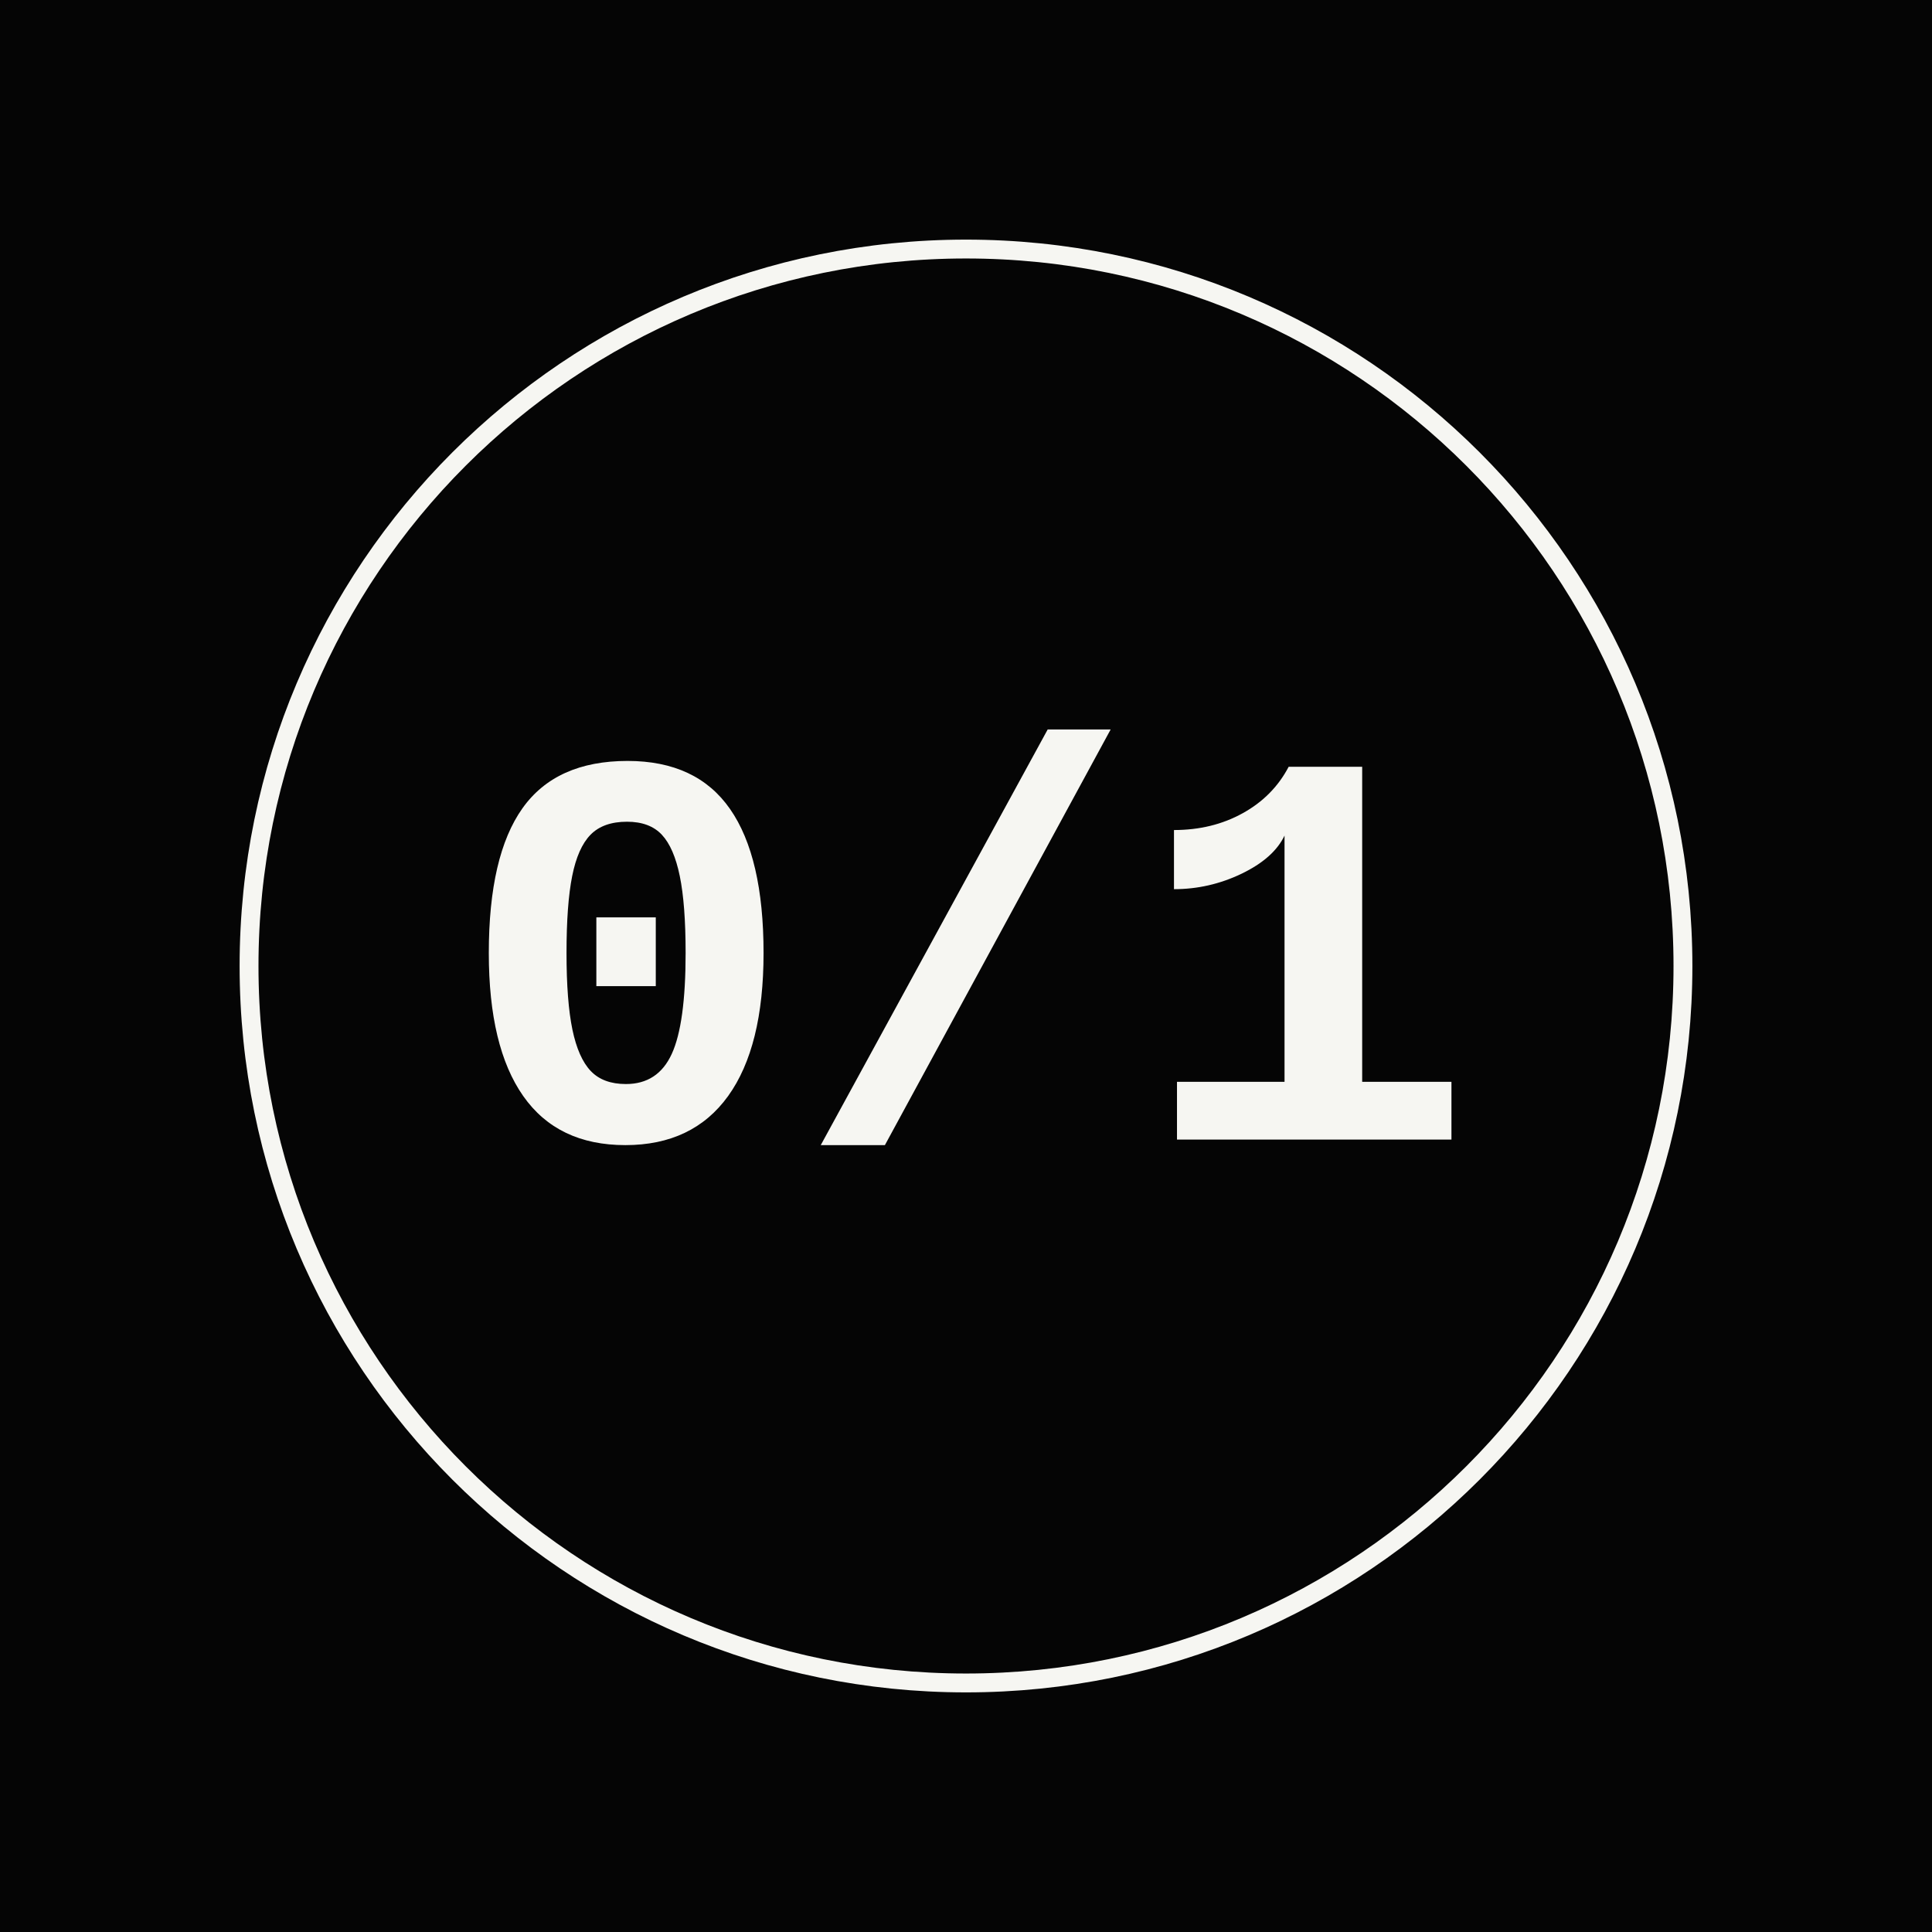
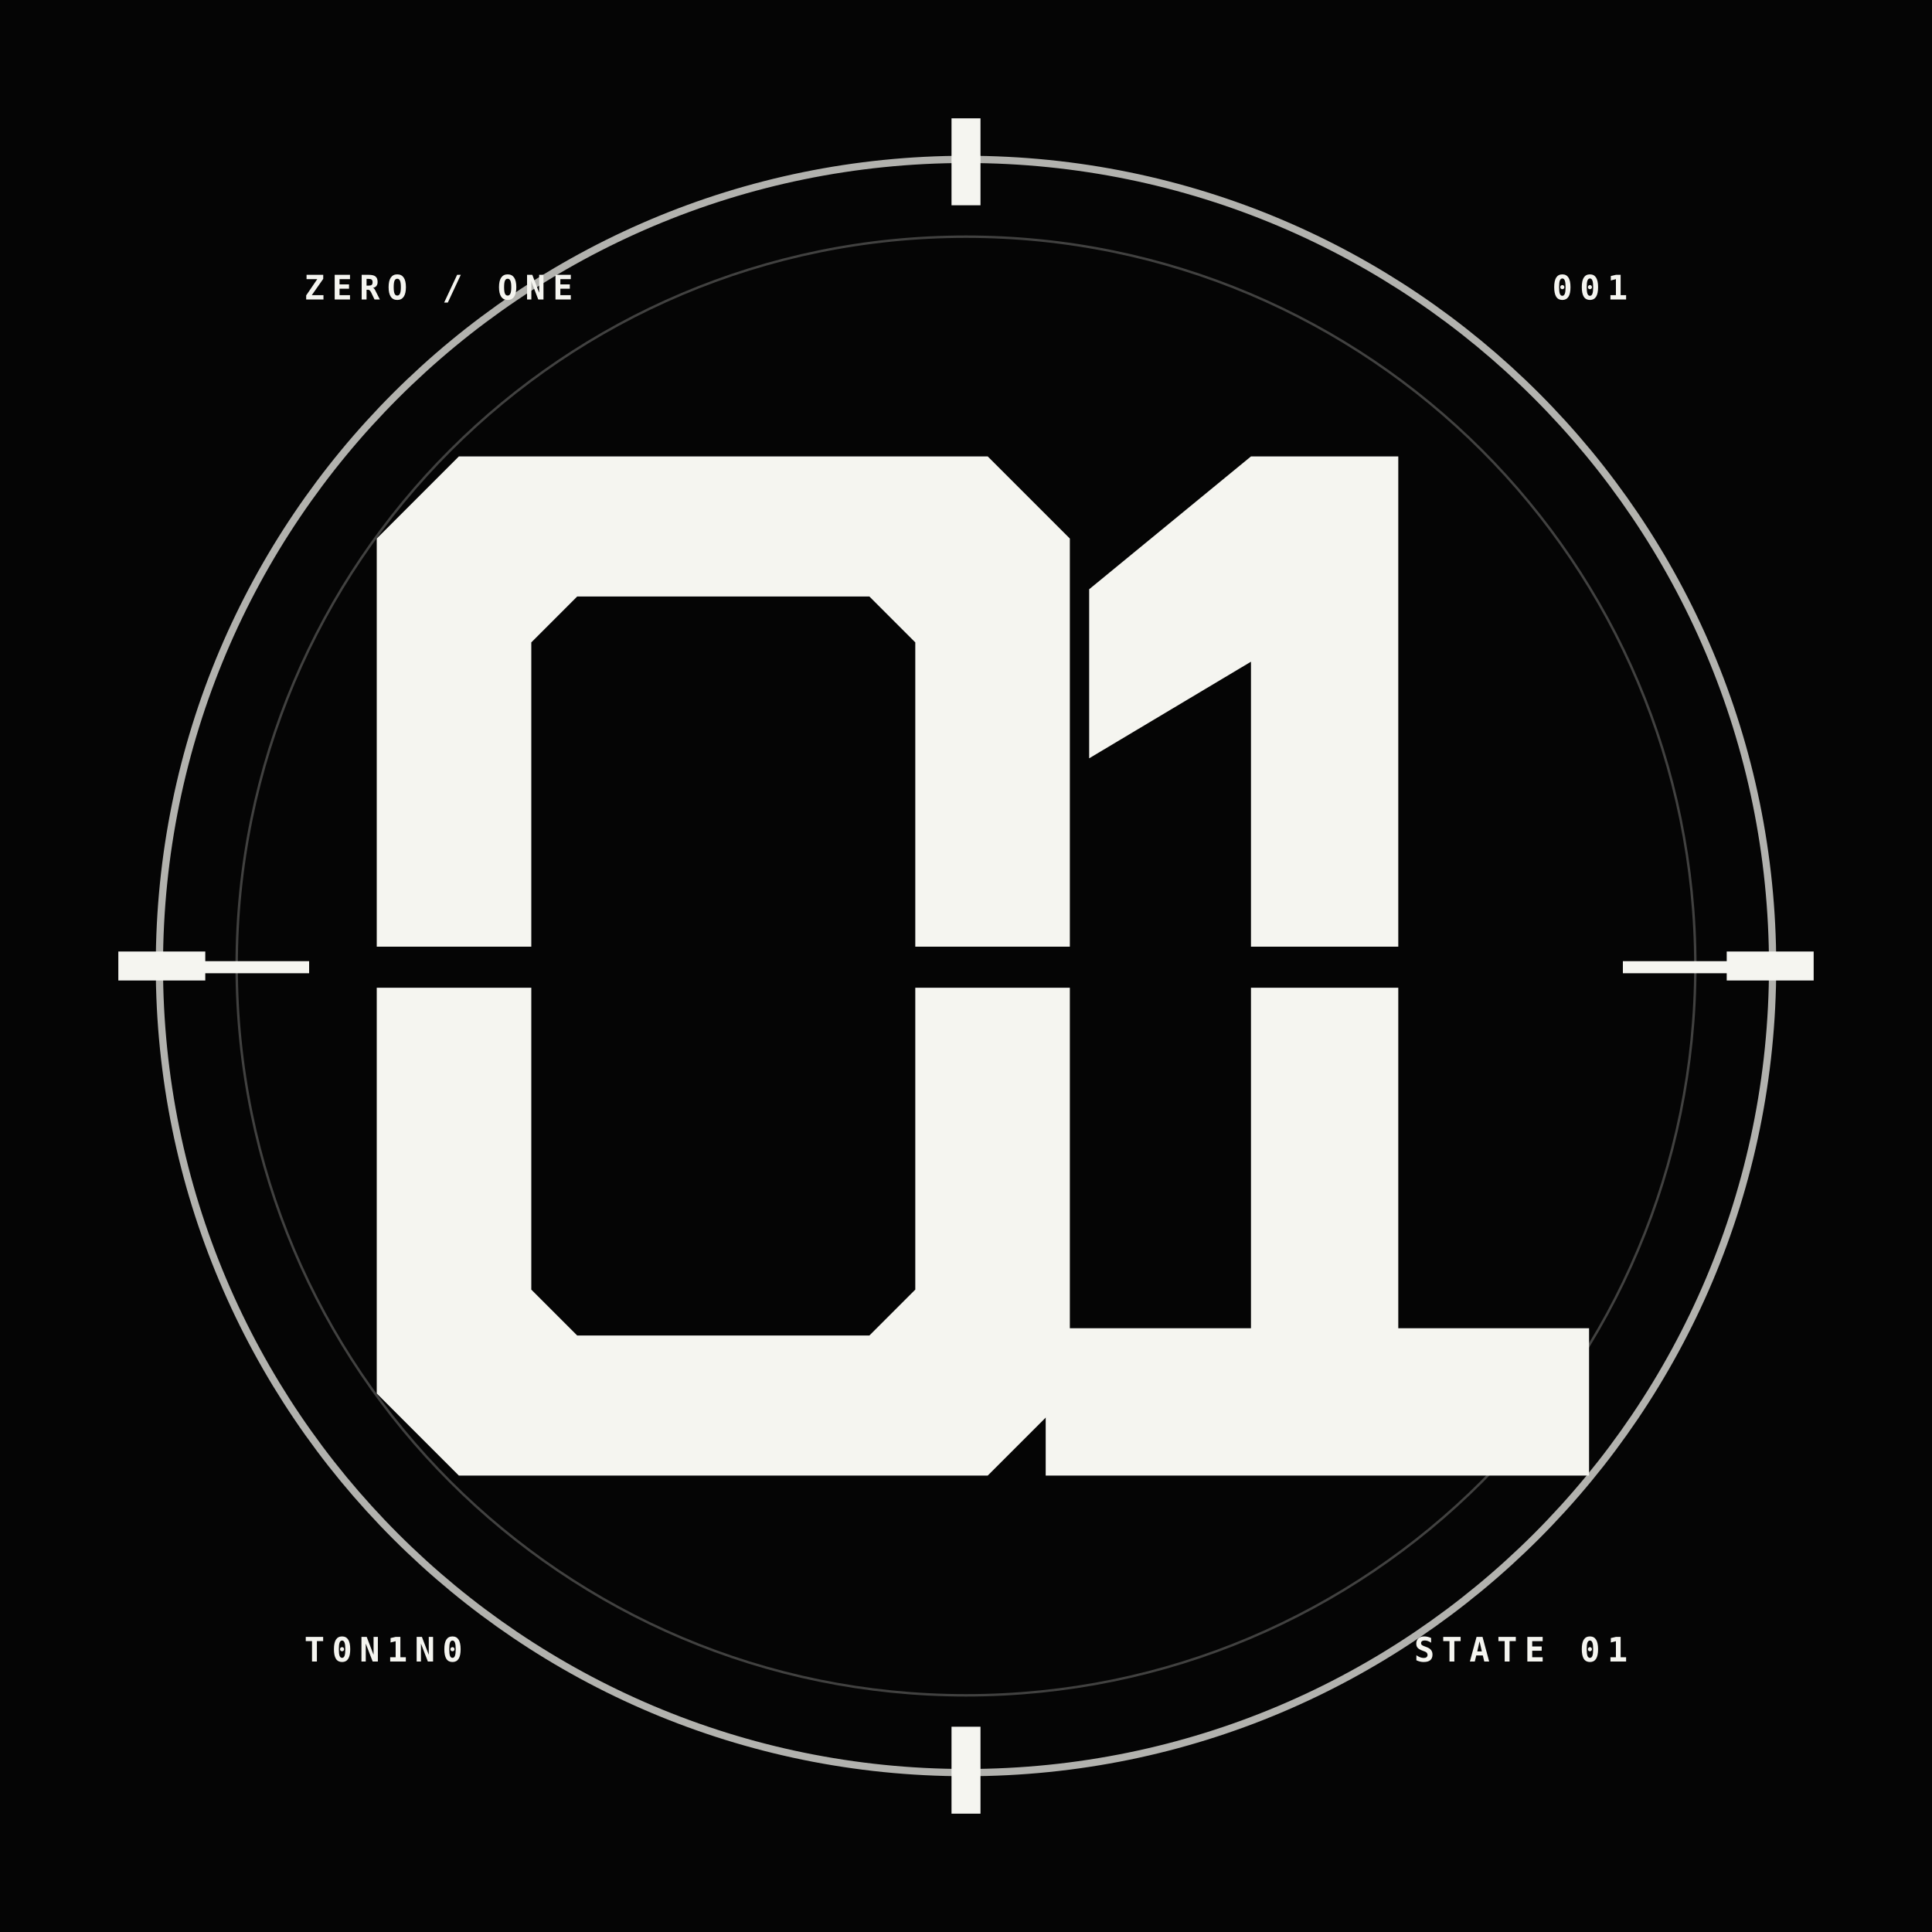
- <svg xmlns="http://www.w3.org/2000/svg" viewBox="0 0 512 512" role="img" aria-labelledby="title desc">
-   <rect width="512" height="512" fill="#050505" />
-   <circle cx="256" cy="256" r="190" fill="none" stroke="#f6f6f2" stroke-width="5" />
-   <text x="256" y="302" fill="#f6f6f2" font-family="Courier New, monospace" font-size="150" font-weight="700" text-anchor="middle">0/1</text>
+ <svg xmlns="http://www.w3.org/2000/svg" viewBox="0 0 800 800" role="img" aria-labelledby="title desc">
+   <rect width="800" height="800" fill="#050505" />
+   <circle cx="400" cy="400" r="334" fill="none" stroke="#F5F5F0" stroke-width="3" opacity=".72" />
+   <circle cx="400" cy="400" r="302" fill="none" stroke="#F5F5F0" stroke-width="1" opacity=".25" />
+   <path fill="#F5F5F0" fill-rule="evenodd" d="M190 189H409L443 223V577L409 611H190L156 577V223L190 189ZM239 247L220 266V534L239 553H360L379 534V266L360 247H239Z" />
+   <path fill="#F5F5F0" d="M518 189H579V550H658V611H433V550H518V274L451 314V244Z" />
+   <rect x="128" y="392" width="544" height="17" fill="#050505" />
+   <path d="M78 400.5H128M672 400.5H722" stroke="#F5F5F0" stroke-width="5" />
+   <g fill="#F5F5F0">
+     <rect x="394" y="49" width="12" height="36" />
+     <rect x="394" y="715" width="12" height="36" />
+     <rect x="49" y="394" width="36" height="12" />
+     <rect x="715" y="394" width="36" height="12" />
+   </g>
+   <g fill="#F5F5F0" font-family="ui-monospace, SFMono-Regular, Menlo, Consolas, monospace" font-size="14" font-weight="700" letter-spacing="3">
+     <text x="126" y="688">T0N1N0</text>
+     <text x="674" y="688" text-anchor="end">STATE 01</text>
+     <text x="126" y="124">ZERO / ONE</text>
+     <text x="674" y="124" text-anchor="end">001</text>
+   </g>
</svg>
